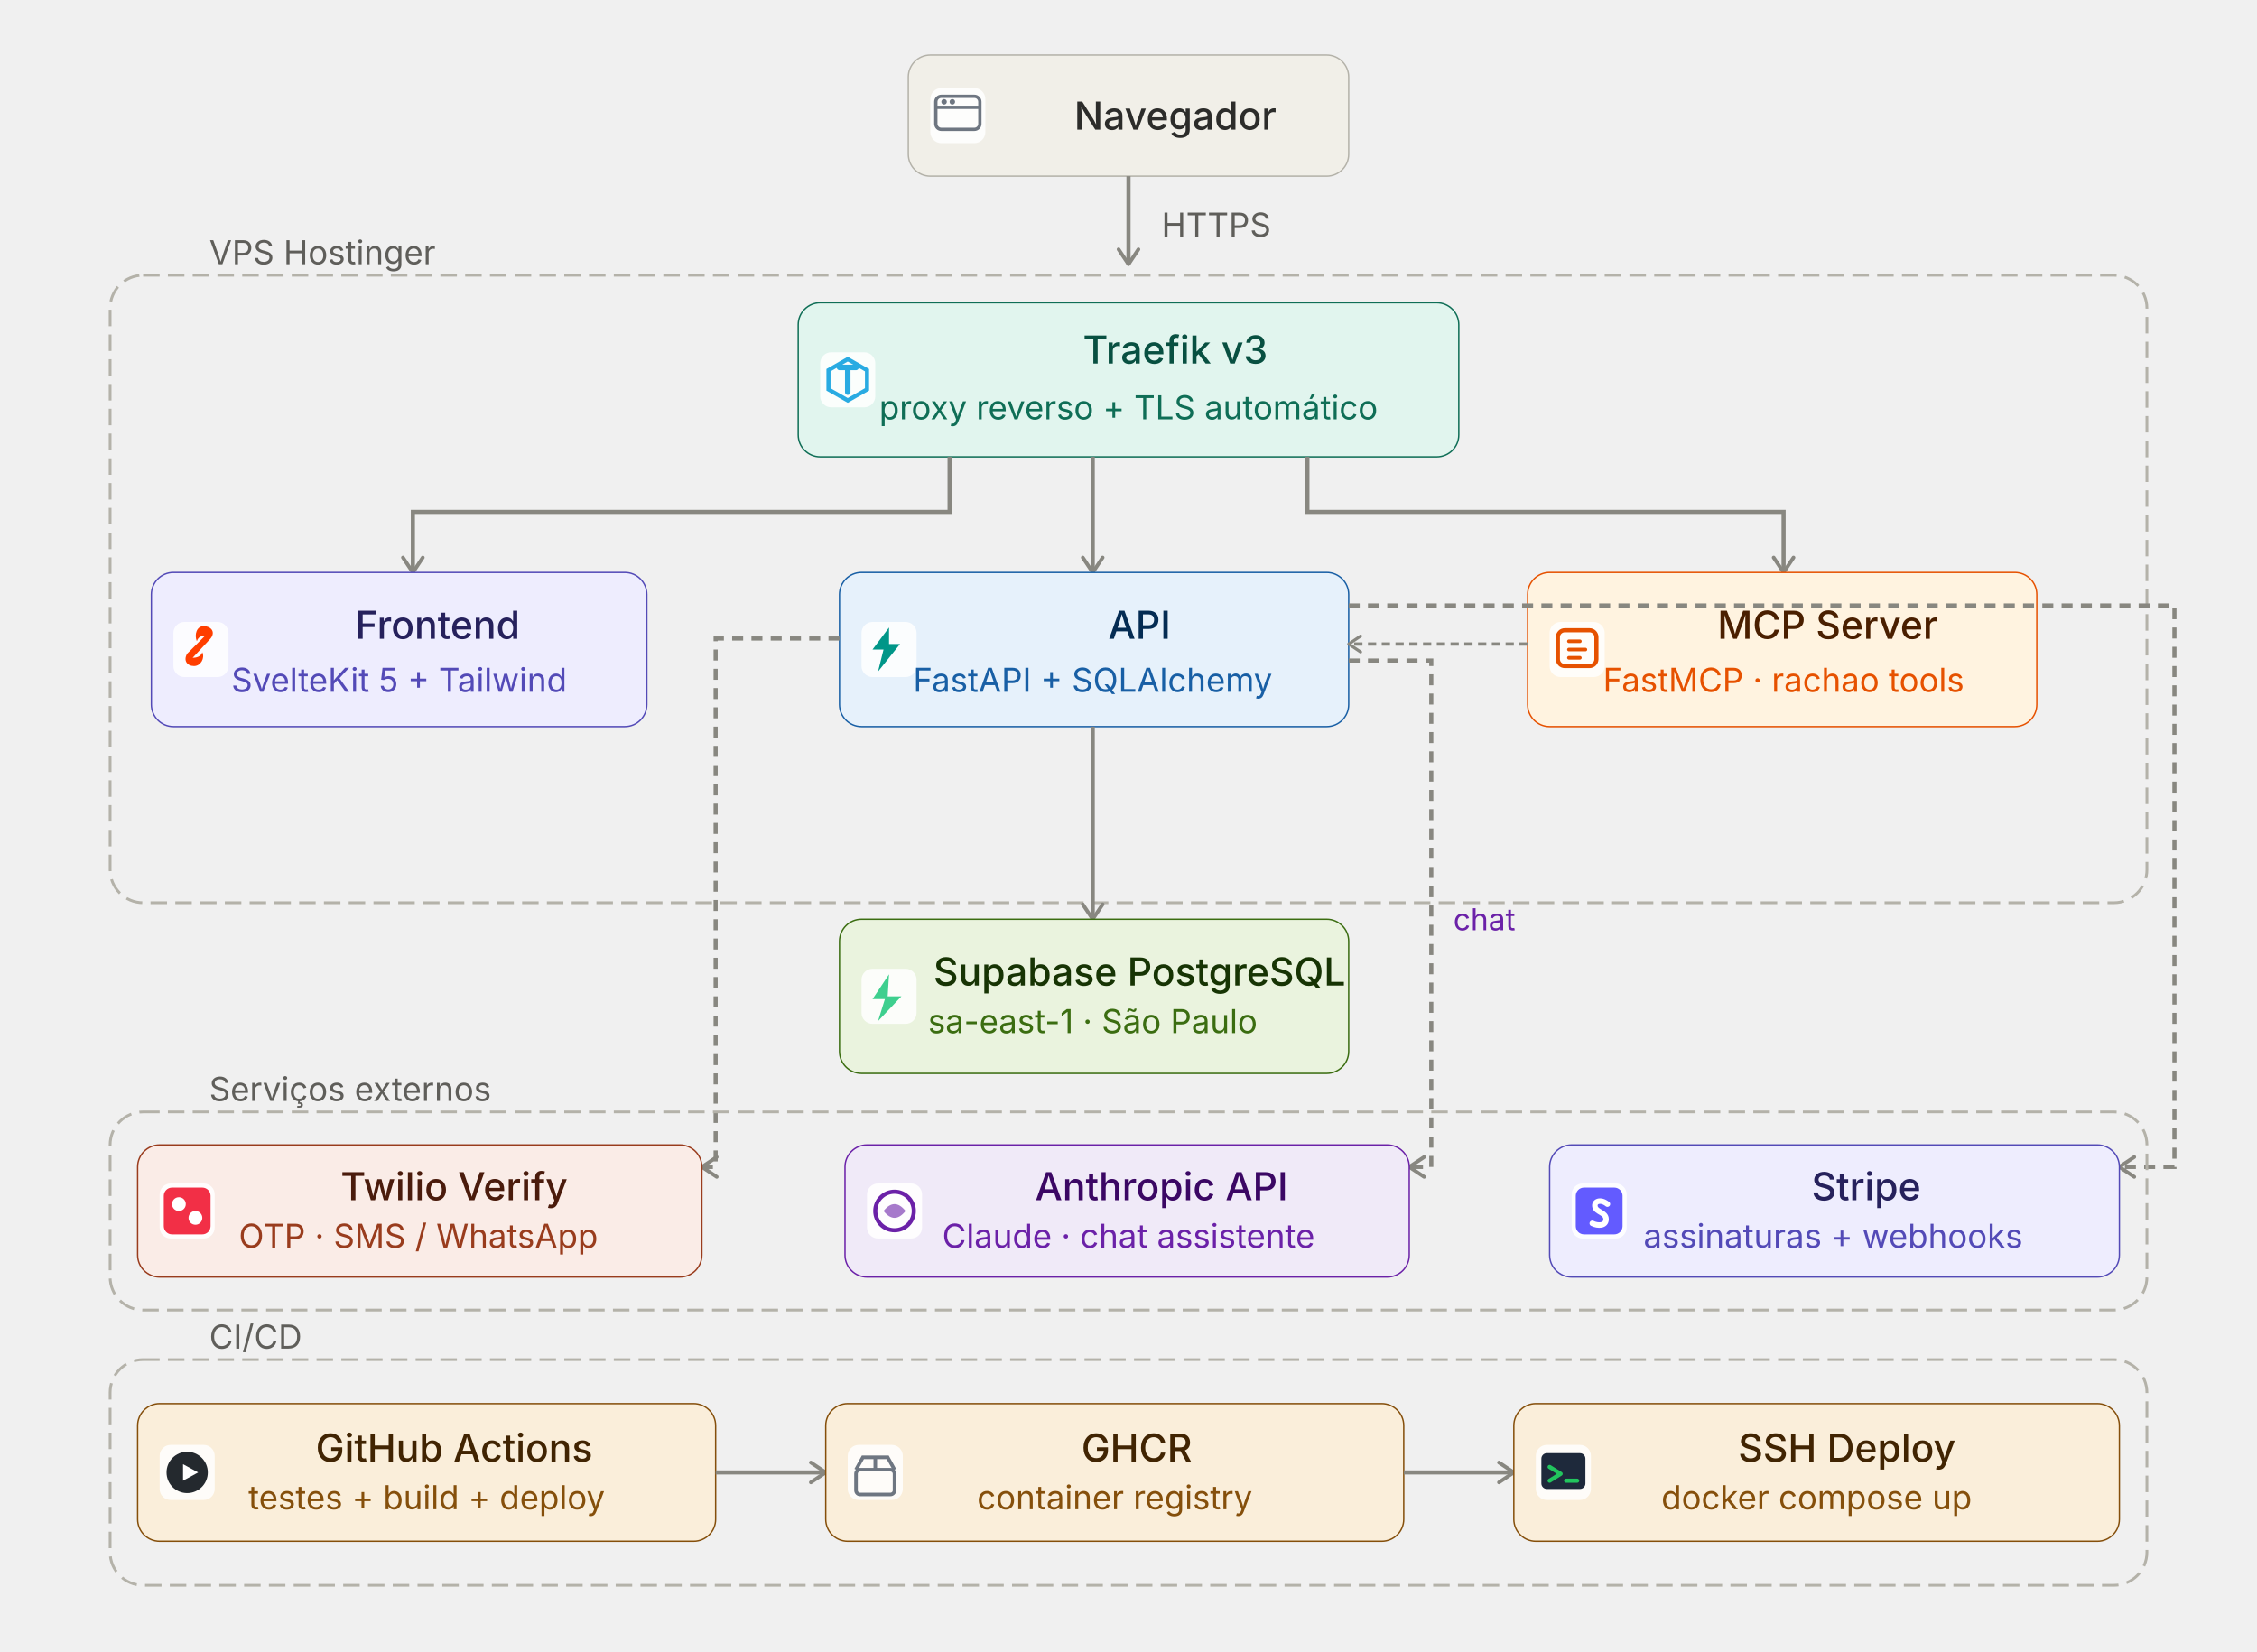
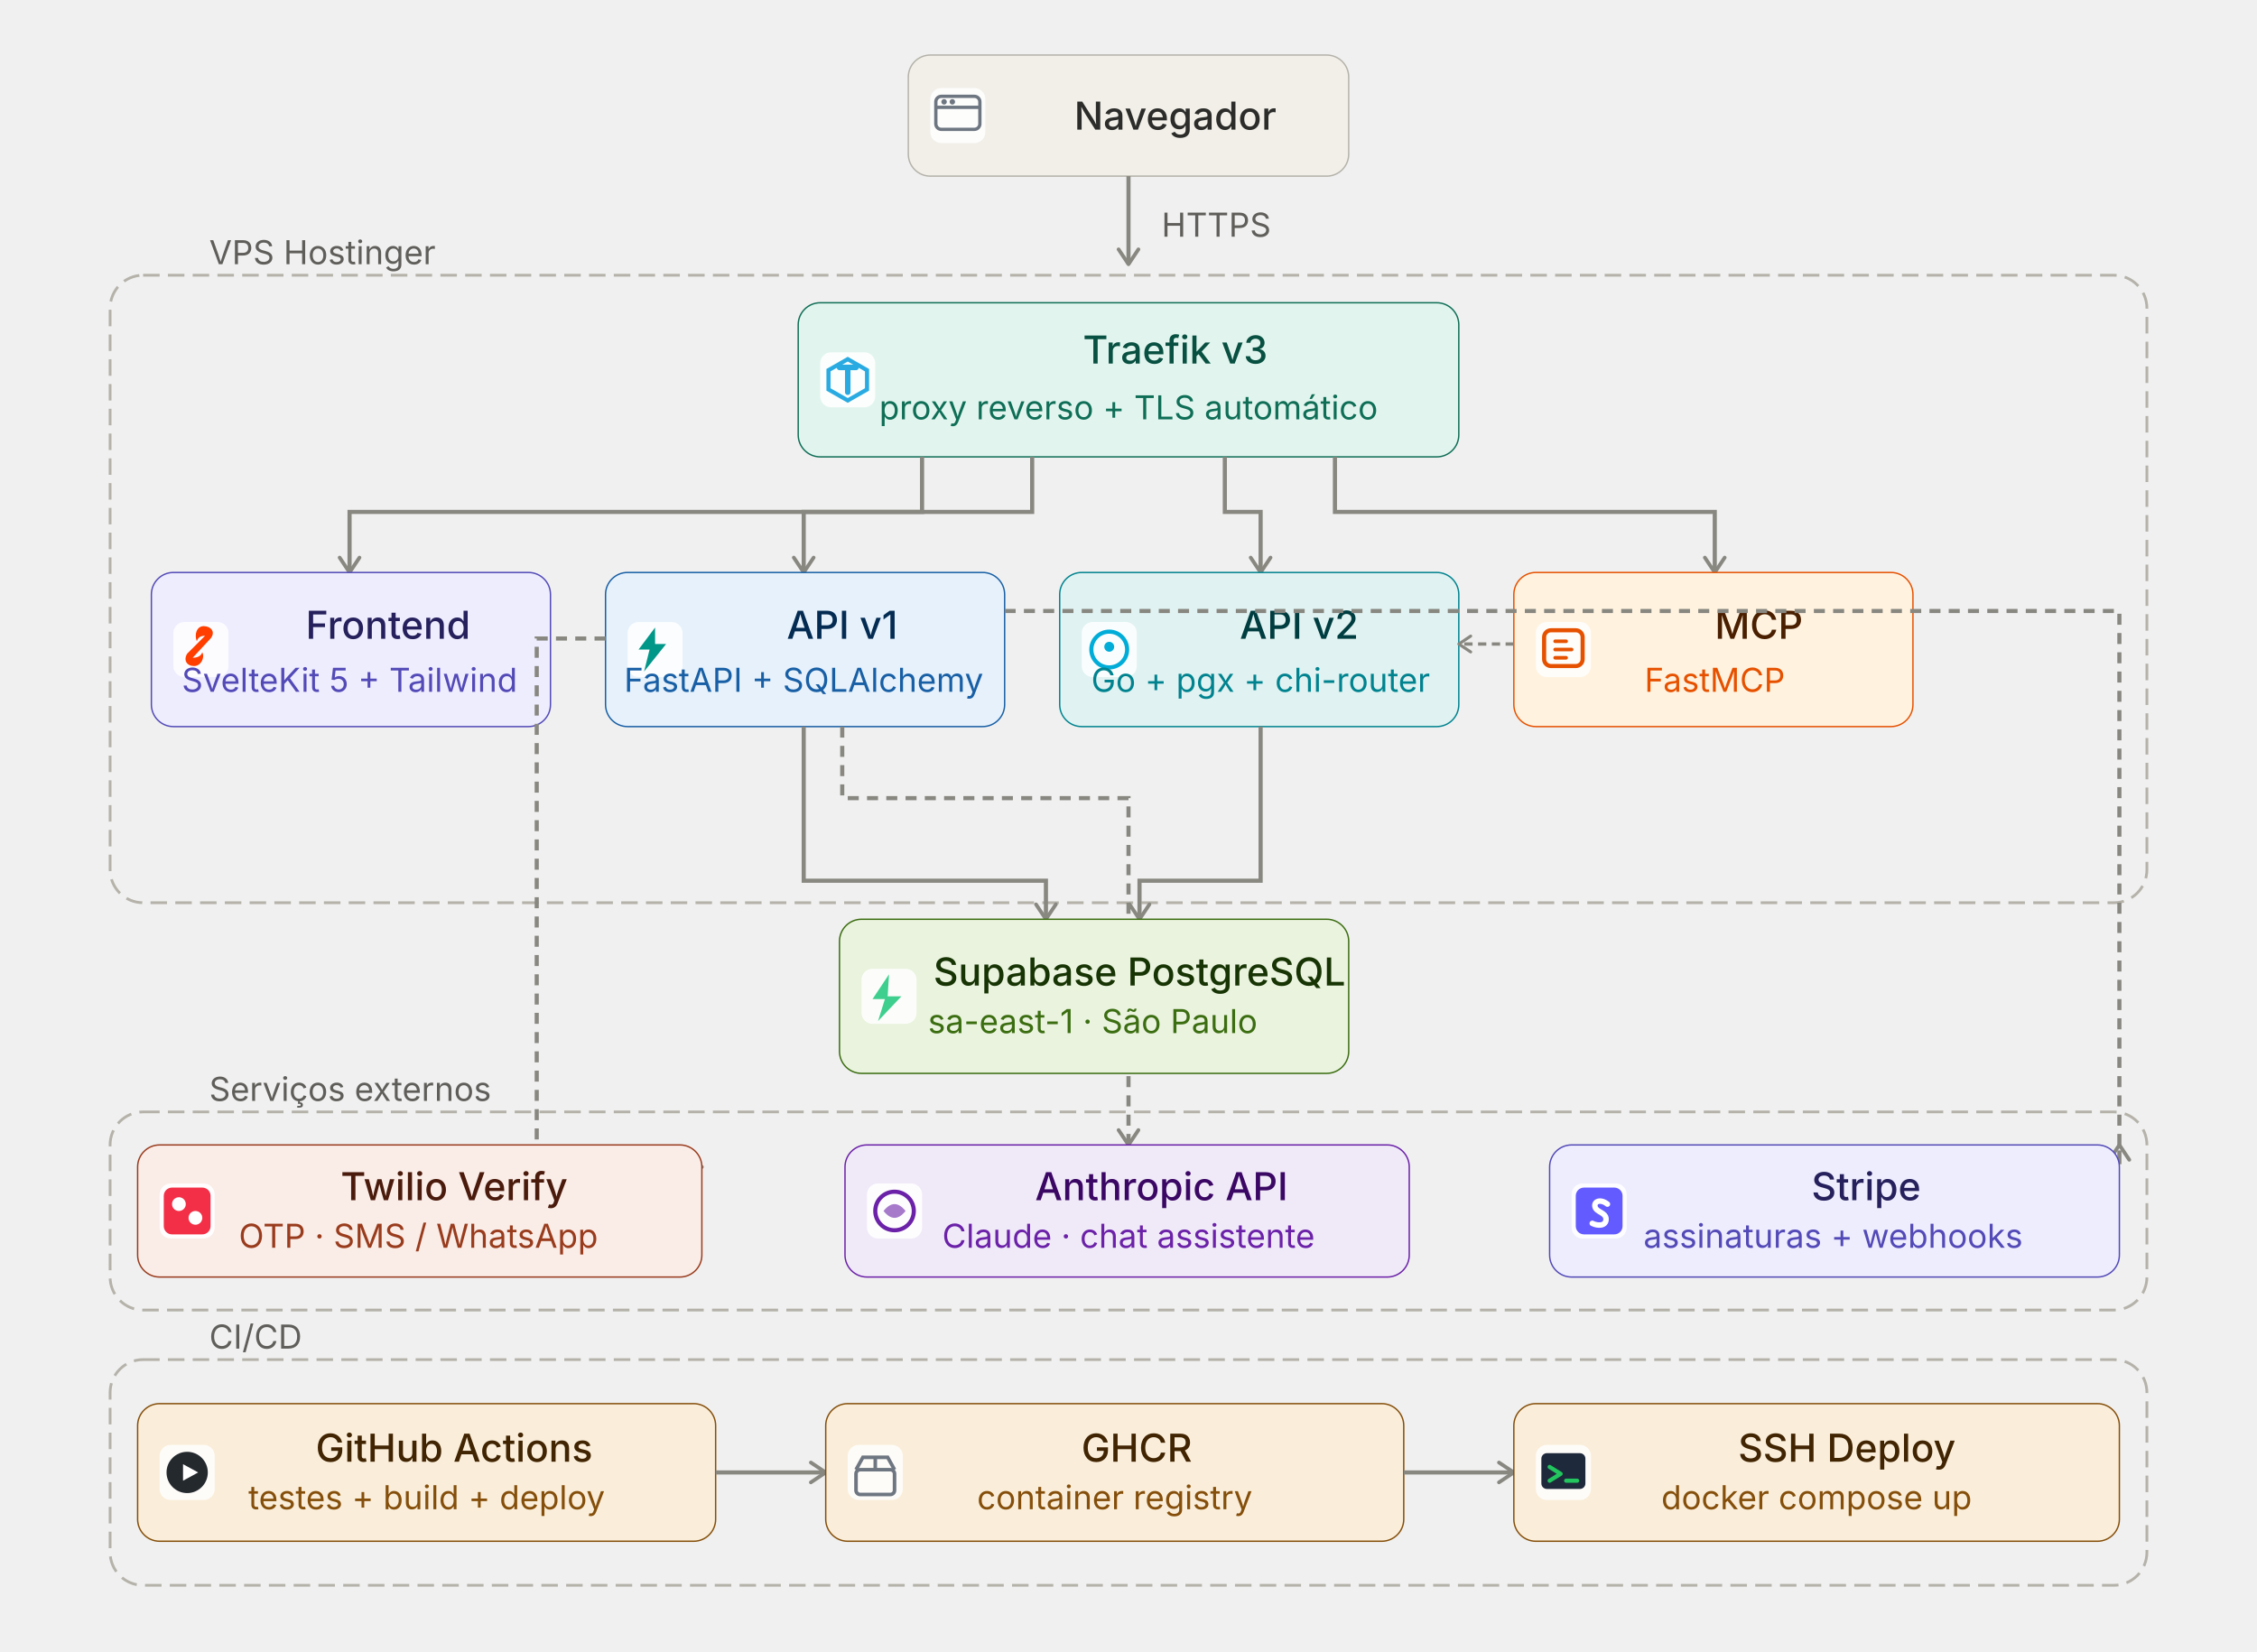
<svg xmlns="http://www.w3.org/2000/svg" width="820" viewBox="0 0 820 600" style="background:#ffffff; font-family: system-ui, -apple-system, sans-serif;">
  <defs>
    <marker id="arrow" viewBox="0 0 10 10" refX="8" refY="5" markerWidth="6" markerHeight="6" orient="auto-start-reverse">
      <path d="M2 1L8 5L2 9" fill="none" stroke="context-stroke" stroke-width="1.5" stroke-linecap="round" stroke-linejoin="round" />
    </marker>
  </defs>
  <rect x="330" y="20" width="160" height="44" rx="8" fill="#F1EFE8" stroke="#B4B2A9" stroke-width="0.5" />
  <rect x="338" y="32" width="20" height="20" rx="4" fill="white" opacity="0.85" />
  <rect x="340" y="35" width="16" height="12" rx="2" fill="none" stroke="#6E7681" stroke-width="1.2" />
  <line x1="340" y1="39" x2="356" y2="39" stroke="#6E7681" stroke-width="1.2" />
  <circle cx="343" cy="37" r="1" fill="#6E7681" />
  <circle cx="346" cy="37" r="1" fill="#6E7681" />
  <text x="427" y="42" text-anchor="middle" dominant-baseline="central" font-size="14" font-weight="500" fill="#2C2C2A">Navegador</text>
  <line x1="410" y1="64" x2="410" y2="96" stroke="#888780" stroke-width="1.5" marker-end="url(#arrow)" />
  <text x="422" y="86" font-size="12" fill="#5F5E5A">HTTPS</text>
  <text x="76" y="96" font-size="12" fill="#5F5E5A">VPS Hostinger</text>
  <rect x="40" y="100" width="740" height="228" rx="12" fill="none" stroke="#B4B2A9" stroke-width="1" stroke-dasharray="6 3" />
  <rect x="290" y="110" width="240" height="56" rx="8" fill="#E1F5EE" stroke="#0F6E56" stroke-width="0.5" />
  <rect x="298" y="128" width="20" height="20" rx="4" fill="white" opacity="0.85" />
  <polygon points="308,130.5 315,134.5 315,141.5 308,145.5 301,141.5 301,134.5" fill="none" stroke="#29ABE2" stroke-width="1.5" />
  <line x1="305" y1="133.5" x2="311" y2="133.5" stroke="#29ABE2" stroke-width="2" stroke-linecap="round" />
  <line x1="308" y1="133.5" x2="308" y2="142.5" stroke="#29ABE2" stroke-width="2" stroke-linecap="round" />
  <text x="427" y="127" text-anchor="middle" dominant-baseline="central" font-size="14" font-weight="500" fill="#085041">Traefik v3</text>
  <text x="410" y="148" text-anchor="middle" dominant-baseline="central" font-size="12" fill="#0F6E56">proxy reverso + TLS automático</text>
-   <path d="M345 166 L345 186 L150 186 L150 208" fill="none" stroke="#888780" stroke-width="1.5" marker-end="url(#arrow)" />
-   <path d="M397 166 L397 208" fill="none" stroke="#888780" stroke-width="1.5" marker-end="url(#arrow)" />
-   <path d="M475 166 L475 186 L648 186 L648 208" fill="none" stroke="#888780" stroke-width="1.5" marker-end="url(#arrow)" />
-   <rect x="55" y="208" width="180" height="56" rx="8" fill="#EEEDFE" stroke="#534AB7" stroke-width="0.5" />
+   <path d="M335 166 L335 186 L127 186 L127 208" fill="none" stroke="#888780" stroke-width="1.5" marker-end="url(#arrow)" />
+   <path d="M375 166 L375 186 L292 186 L292 208" fill="none" stroke="#888780" stroke-width="1.5" marker-end="url(#arrow)" />
+   <path d="M445 166 L445 186 L458 186 L458 208" fill="none" stroke="#888780" stroke-width="1.5" marker-end="url(#arrow)" />
+   <path d="M485 166 L485 186 L623 186 L623 208" fill="none" stroke="#888780" stroke-width="1.5" marker-end="url(#arrow)" />
+   <rect x="55" y="208" width="145" height="56" rx="8" fill="#EEEDFE" stroke="#534AB7" stroke-width="0.5" />
  <rect x="63" y="226" width="20" height="20" rx="4" fill="white" opacity="0.85" />
  <path d="M74 227.5C76.5 227.5 78.5 229.5 76.5 232L70 239C71.5 239 73 238.5 73.5 237C74.5 239 73 242 70.5 242C68 242 66.5 240 68 237.5L74.5 231C73 231 72 231.5 71.5 233C70.5 230.5 71.5 227.5 74 227.5Z" fill="#FF3E00" />
-   <text x="159" y="227" text-anchor="middle" dominant-baseline="central" font-size="14" font-weight="500" fill="#26215C">Frontend</text>
-   <text x="145" y="247" text-anchor="middle" dominant-baseline="central" font-size="12" fill="#534AB7">SvelteKit 5 + Tailwind</text>
-   <rect x="305" y="208" width="185" height="56" rx="8" fill="#E6F1FB" stroke="#185FA5" stroke-width="0.5" />
-   <rect x="313" y="226" width="20" height="20" rx="4" fill="white" opacity="0.85" />
-   <polygon points="323,228 317,236 321,236 319,244 327,234 323,234" fill="#009688" />
-   <text x="414" y="227" text-anchor="middle" dominant-baseline="central" font-size="14" font-weight="500" fill="#042C53">API</text>
-   <text x="397" y="247" text-anchor="middle" dominant-baseline="central" font-size="12" fill="#185FA5">FastAPI + SQLAlchemy</text>
-   <rect x="555" y="208" width="185" height="56" rx="8" fill="#FFF3E0" stroke="#E65100" stroke-width="0.5" />
-   <rect x="563" y="226" width="20" height="20" rx="4" fill="white" opacity="0.85" />
-   <rect x="566" y="229" width="14" height="13" rx="2.5" fill="none" stroke="#E65100" stroke-width="1.5" />
-   <line x1="570" y1="233" x2="574" y2="233" stroke="#E65100" stroke-width="1.3" stroke-linecap="round" />
-   <line x1="570" y1="236" x2="576" y2="236" stroke="#E65100" stroke-width="1.3" stroke-linecap="round" />
-   <line x1="570" y1="239" x2="574" y2="239" stroke="#E65100" stroke-width="1.3" stroke-linecap="round" />
-   <text x="664" y="227" text-anchor="middle" dominant-baseline="central" font-size="14" font-weight="500" fill="#4A1F00">MCP Server</text>
-   <text x="648" y="247" text-anchor="middle" dominant-baseline="central" font-size="12" fill="#E65100">FastMCP · rachao tools</text>
-   <path d="M555 234 L490 234" fill="none" stroke="#888780" stroke-width="1.2" stroke-dasharray="3 2" marker-end="url(#arrow)" />
-   <line x1="397" y1="264" x2="397" y2="334" stroke="#888780" stroke-width="1.5" marker-end="url(#arrow)" />
-   <path d="M305 232 L260 232 L260 424 L255 424" fill="none" stroke="#888780" stroke-width="1.5" stroke-dasharray="4 3" marker-end="url(#arrow)" />
-   <path d="M490 240 L520 240 L520 424 L512 424" fill="none" stroke="#888780" stroke-width="1.5" stroke-dasharray="4 3" marker-end="url(#arrow)" />
-   <text x="528" y="338" font-size="11" fill="#6B21A8">chat</text>
-   <path d="M490 220 L790 220 L790 424 L770 424" fill="none" stroke="#888780" stroke-width="1.5" stroke-dasharray="4 3" marker-end="url(#arrow)" />
+   <text x="141" y="227" text-anchor="middle" dominant-baseline="central" font-size="14" font-weight="500" fill="#26215C">Frontend</text>
+   <text x="127" y="247" text-anchor="middle" dominant-baseline="central" font-size="12" fill="#534AB7">SvelteKit 5 + Tailwind</text>
+   <rect x="220" y="208" width="145" height="56" rx="8" fill="#E6F1FB" stroke="#185FA5" stroke-width="0.5" />
+   <rect x="228" y="226" width="20" height="20" rx="4" fill="white" opacity="0.85" />
+   <polygon points="238,228 232,236 236,236 234,244 242,234 238,234" fill="#009688" />
+   <text x="306" y="227" text-anchor="middle" dominant-baseline="central" font-size="14" font-weight="500" fill="#042C53">API v1</text>
+   <text x="292" y="247" text-anchor="middle" dominant-baseline="central" font-size="12" fill="#185FA5">FastAPI + SQLAlchemy</text>
+   <rect x="385" y="208" width="145" height="56" rx="8" fill="#E0F2F1" stroke="#00838F" stroke-width="0.5" />
+   <rect x="393" y="226" width="20" height="20" rx="4" fill="white" opacity="0.85" />
+   <circle cx="403" cy="236" r="6.5" fill="none" stroke="#00ADD8" stroke-width="1.5" />
+   <circle cx="403" cy="235" r="1.8" fill="#00ADD8" />
+   <text x="472" y="227" text-anchor="middle" dominant-baseline="central" font-size="14" font-weight="500" fill="#003D40">API v2</text>
+   <text x="458" y="247" text-anchor="middle" dominant-baseline="central" font-size="12" fill="#00838F">Go + pgx + chi-router</text>
+   <rect x="550" y="208" width="145" height="56" rx="8" fill="#FFF3E0" stroke="#E65100" stroke-width="0.5" />
+   <rect x="558" y="226" width="20" height="20" rx="4" fill="white" opacity="0.85" />
+   <rect x="561" y="229" width="14" height="13" rx="2.5" fill="none" stroke="#E65100" stroke-width="1.5" />
+   <line x1="565" y1="233" x2="569" y2="233" stroke="#E65100" stroke-width="1.3" stroke-linecap="round" />
+   <line x1="565" y1="236" x2="571" y2="236" stroke="#E65100" stroke-width="1.3" stroke-linecap="round" />
+   <line x1="565" y1="239" x2="569" y2="239" stroke="#E65100" stroke-width="1.3" stroke-linecap="round" />
+   <text x="639" y="227" text-anchor="middle" dominant-baseline="central" font-size="14" font-weight="500" fill="#4A1F00">MCP</text>
+   <text x="623" y="247" text-anchor="middle" dominant-baseline="central" font-size="12" fill="#E65100">FastMCP</text>
+   <path d="M550 234 L530 234" fill="none" stroke="#888780" stroke-width="1.2" stroke-dasharray="3 2" marker-end="url(#arrow)" />
+   <path d="M292 264 L292 320 L380 320 L380 334" fill="none" stroke="#888780" stroke-width="1.5" marker-end="url(#arrow)" />
+   <path d="M458 264 L458 320 L414 320 L414 334" fill="none" stroke="#888780" stroke-width="1.5" marker-end="url(#arrow)" />
+   <path d="M220 232 L195 232 L195 424 L255 424" fill="none" stroke="#888780" stroke-width="1.5" stroke-dasharray="4 3" marker-end="url(#arrow)" />
+   <path d="M306 264 L306 290 L410 290 L410 416" fill="none" stroke="#888780" stroke-width="1.5" stroke-dasharray="4 3" marker-end="url(#arrow)" />
+   <text x="416" y="380" font-size="11" fill="#6B21A8">chat</text>
+   <path d="M365 222 L770 222 L770 424 L770 416" fill="none" stroke="#888780" stroke-width="1.5" stroke-dasharray="4 3" marker-end="url(#arrow)" />
  <rect x="305" y="334" width="185" height="56" rx="8" fill="#EAF3DE" stroke="#3B6D11" stroke-width="0.5" />
  <rect x="313" y="352" width="20" height="20" rx="4" fill="white" opacity="0.85" />
  <polygon points="323,354 317,363 321.5,363 319,371 327.5,362 322.5,362" fill="#3ECF8E" />
  <text x="414" y="353" text-anchor="middle" dominant-baseline="central" font-size="14" font-weight="500" fill="#173404">Supabase PostgreSQL</text>
  <text x="397" y="371" text-anchor="middle" dominant-baseline="central" font-size="12" fill="#3B6D11">sa-east-1 · São Paulo</text>
  <text x="76" y="400" font-size="12" fill="#5F5E5A">Serviços externos</text>
  <rect x="40" y="404" width="740" height="72" rx="12" fill="none" stroke="#B4B2A9" stroke-width="1" stroke-dasharray="6 3" />
  <rect x="50" y="416" width="205" height="48" rx="8" fill="#FAECE7" stroke="#993C1D" stroke-width="0.5" />
  <rect x="58" y="430" width="20" height="20" rx="4" fill="white" opacity="0.9" />
  <rect x="59.5" y="431.5" width="17" height="17" rx="3" fill="#F22F46" />
  <circle cx="65" cy="437.5" r="2.5" fill="white" />
  <circle cx="71" cy="442.5" r="2.5" fill="white" />
  <text x="165" y="431" text-anchor="middle" dominant-baseline="central" font-size="14" font-weight="500" fill="#4A1B0C">Twilio Verify</text>
  <text x="152" y="449" text-anchor="middle" dominant-baseline="central" font-size="12" fill="#993C1D">OTP · SMS / WhatsApp</text>
  <rect x="307" y="416" width="205" height="48" rx="8" fill="#F0EAF8" stroke="#6B21A8" stroke-width="0.5" />
  <rect x="315" y="430" width="20" height="20" rx="4" fill="white" opacity="0.9" />
  <circle cx="325" cy="440" r="7" fill="none" stroke="#6B21A8" stroke-width="1.5" />
  <path d="M321 440 Q325 435 329 440 Q325 445 321 440" fill="#6B21A8" opacity="0.6" />
  <text x="422" y="431" text-anchor="middle" dominant-baseline="central" font-size="14" font-weight="500" fill="#3B0764">Anthropic API</text>
  <text x="410" y="449" text-anchor="middle" dominant-baseline="central" font-size="12" fill="#6B21A8">Claude · chat assistente</text>
  <rect x="563" y="416" width="207" height="48" rx="8" fill="#EEEDFE" stroke="#534AB7" stroke-width="0.5" />
  <rect x="571" y="430" width="20" height="20" rx="4" fill="white" opacity="0.9" />
  <rect x="572.5" y="431.5" width="17" height="17" rx="3" fill="#635BFF" />
  <path d="M584 437.5C581.5 435.5 579 436.5 579.5 438.5C580 440.5 583.5 440.5 583.5 443C583.5 445.5 580.5 445.5 578.5 444.5" fill="none" stroke="white" stroke-width="2" stroke-linecap="round" />
  <text x="678" y="431" text-anchor="middle" dominant-baseline="central" font-size="14" font-weight="500" fill="#26215C">Stripe</text>
  <text x="666" y="449" text-anchor="middle" dominant-baseline="central" font-size="12" fill="#534AB7">assinaturas + webhooks</text>
  <text x="76" y="490" font-size="12" fill="#5F5E5A">CI/CD</text>
  <rect x="40" y="494" width="740" height="82" rx="12" fill="none" stroke="#B4B2A9" stroke-width="1" stroke-dasharray="6 3" />
  <rect x="50" y="510" width="210" height="50" rx="8" fill="#FAEEDA" stroke="#854F0B" stroke-width="0.5" />
  <rect x="58" y="525" width="20" height="20" rx="4" fill="white" opacity="0.85" />
  <circle cx="68" cy="535" r="7.5" fill="#24292e" />
  <polygon points="66.5,532 72,535 66.5,538" fill="white" />
  <text x="165" y="526" text-anchor="middle" dominant-baseline="central" font-size="14" font-weight="500" fill="#412402">GitHub Actions</text>
  <text x="155" y="544" text-anchor="middle" dominant-baseline="central" font-size="12" fill="#854F0B">testes + build + deploy</text>
  <line x1="260" y1="535" x2="300" y2="535" stroke="#888780" stroke-width="1.5" marker-end="url(#arrow)" />
  <rect x="300" y="510" width="210" height="50" rx="8" fill="#FAEEDA" stroke="#854F0B" stroke-width="0.5" />
  <rect x="308" y="525" width="20" height="20" rx="4" fill="white" opacity="0.85" />
  <rect x="311" y="534" width="14" height="9" rx="1.5" fill="none" stroke="#6E7681" stroke-width="1.3" />
  <path d="M311 534 L313.5 529.5 L322.5 529.5 L325 534" fill="none" stroke="#6E7681" stroke-width="1.3" />
  <line x1="318" y1="529.5" x2="318" y2="534" stroke="#6E7681" stroke-width="1.3" />
  <text x="413" y="526" text-anchor="middle" dominant-baseline="central" font-size="14" font-weight="500" fill="#412402">GHCR</text>
  <text x="405" y="544" text-anchor="middle" dominant-baseline="central" font-size="12" fill="#854F0B">container registry</text>
  <line x1="510" y1="535" x2="550" y2="535" stroke="#888780" stroke-width="1.5" marker-end="url(#arrow)" />
  <rect x="550" y="510" width="220" height="50" rx="8" fill="#FAEEDA" stroke="#854F0B" stroke-width="0.5" />
  <rect x="558" y="525" width="20" height="20" rx="4" fill="white" opacity="0.85" />
  <rect x="560" y="528" width="16" height="13" rx="2" fill="#1E293B" />
  <path d="M563 533 L567 535.5 L563 538" fill="none" stroke="#22C55E" stroke-width="1.5" stroke-linecap="round" stroke-linejoin="round" />
  <line x1="569" y1="538" x2="573" y2="538" stroke="#22C55E" stroke-width="1.5" stroke-linecap="round" />
  <text x="671" y="526" text-anchor="middle" dominant-baseline="central" font-size="14" font-weight="500" fill="#412402">SSH Deploy</text>
  <text x="660" y="544" text-anchor="middle" dominant-baseline="central" font-size="12" fill="#854F0B">docker compose up</text>
</svg>
